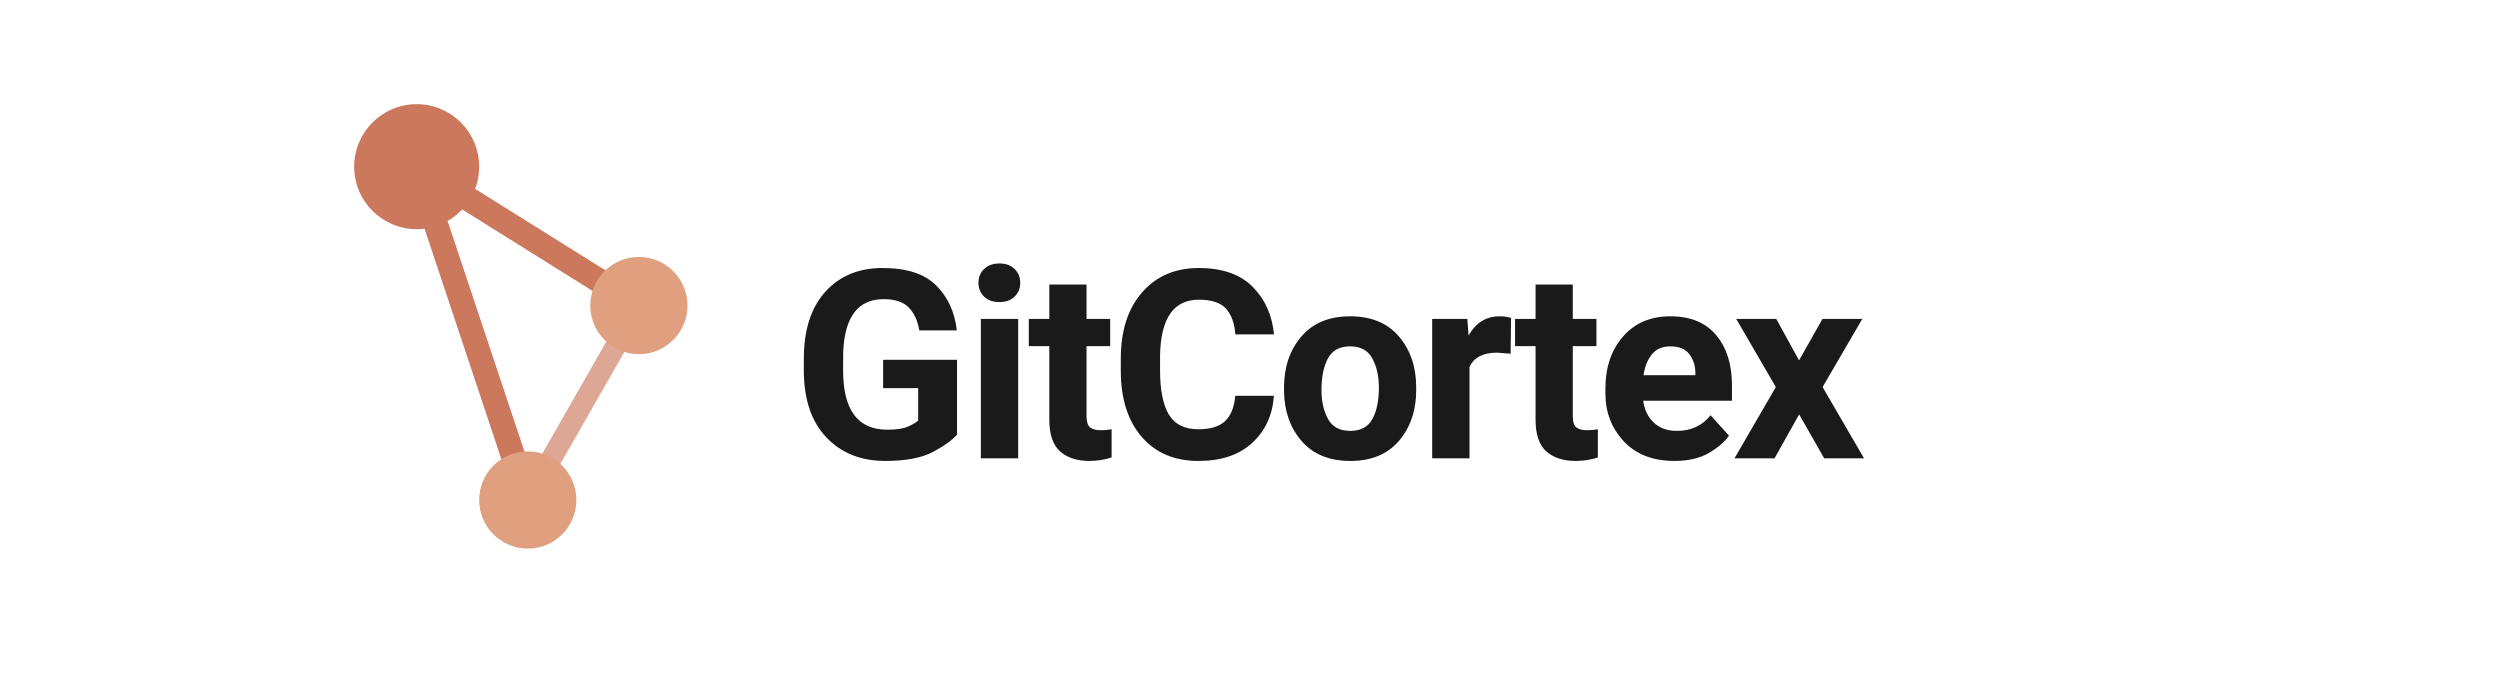
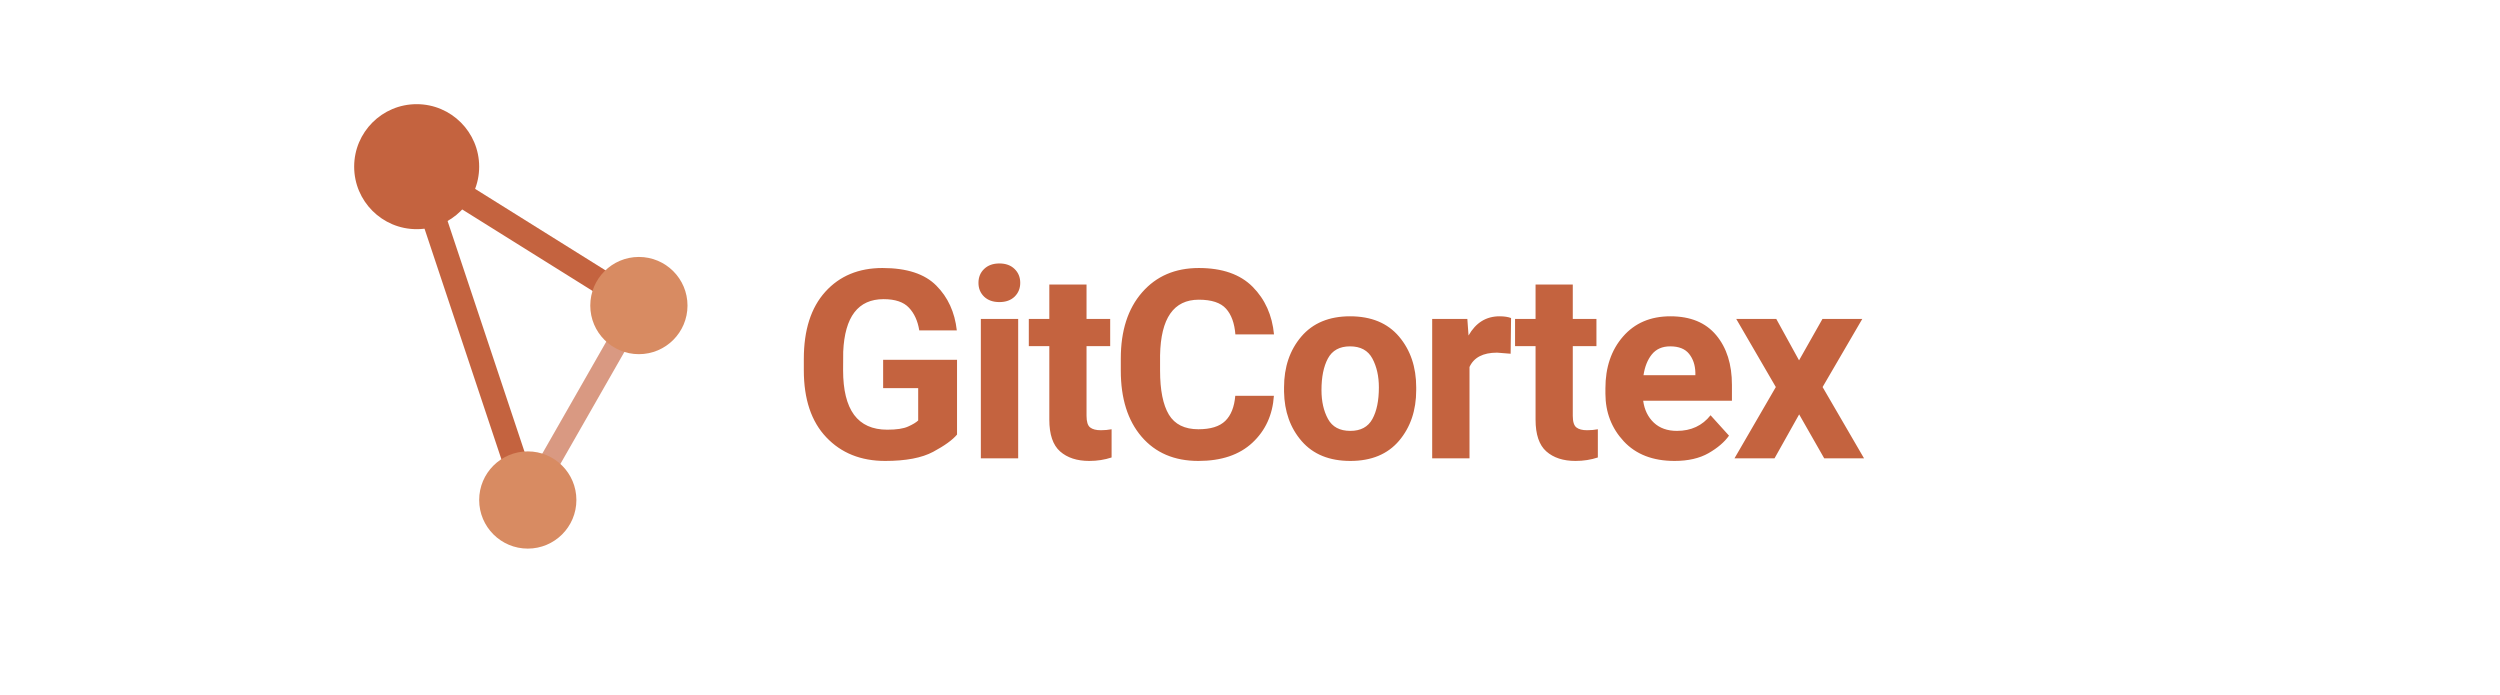
<svg xmlns="http://www.w3.org/2000/svg" viewBox="0 0 360 100" fill="none" aria-label="GitCortex">
  <g transform="translate(50, 0)">
-     <line x1="10" y1="24" x2="42" y2="44" stroke="#cc785c" stroke-width="3.5" stroke-linecap="round" />
-     <line x1="10" y1="24" x2="26" y2="72" stroke="#cc785c" stroke-width="3.5" stroke-linecap="round" />
-     <line x1="42" y1="44" x2="26" y2="72" stroke="#cc785c" stroke-width="3" stroke-linecap="round" opacity="0.65" />
-     <circle cx="10" cy="24" r="9" fill="#cc785c" />
-     <circle cx="42" cy="44" r="7" fill="#e0a07f" />
-     <circle cx="26" cy="72" r="7" fill="#e0a07f" />
-     <text x="64" y="66" font-family="-apple-system,BlinkMacSystemFont,'Segoe UI',Roboto,sans-serif" font-size="38" font-weight="700" fill="#1a1a1a" letter-spacing="-1">GitCortex</text>
+     <line x1="10" y1="24" x2="42" y2="44" stroke="#C4633F" stroke-width="3.5" stroke-linecap="round" />
+     <line x1="10" y1="24" x2="26" y2="72" stroke="#C4633F" stroke-width="3.5" stroke-linecap="round" />
+     <line x1="42" y1="44" x2="26" y2="72" stroke="#C4633F" stroke-width="3" stroke-linecap="round" opacity="0.65" />
+     <circle cx="10" cy="24" r="9" fill="#C4633F" />
+     <circle cx="42" cy="44" r="7" fill="#D88B62" />
+     <circle cx="26" cy="72" r="7" fill="#D88B62" />
+     <text x="64" y="66" font-family="-apple-system,BlinkMacSystemFont,'Segoe UI',Roboto,sans-serif" font-size="38" font-weight="700" fill="#C4633F" letter-spacing="-1">GitCortex</text>
  </g>
</svg>
